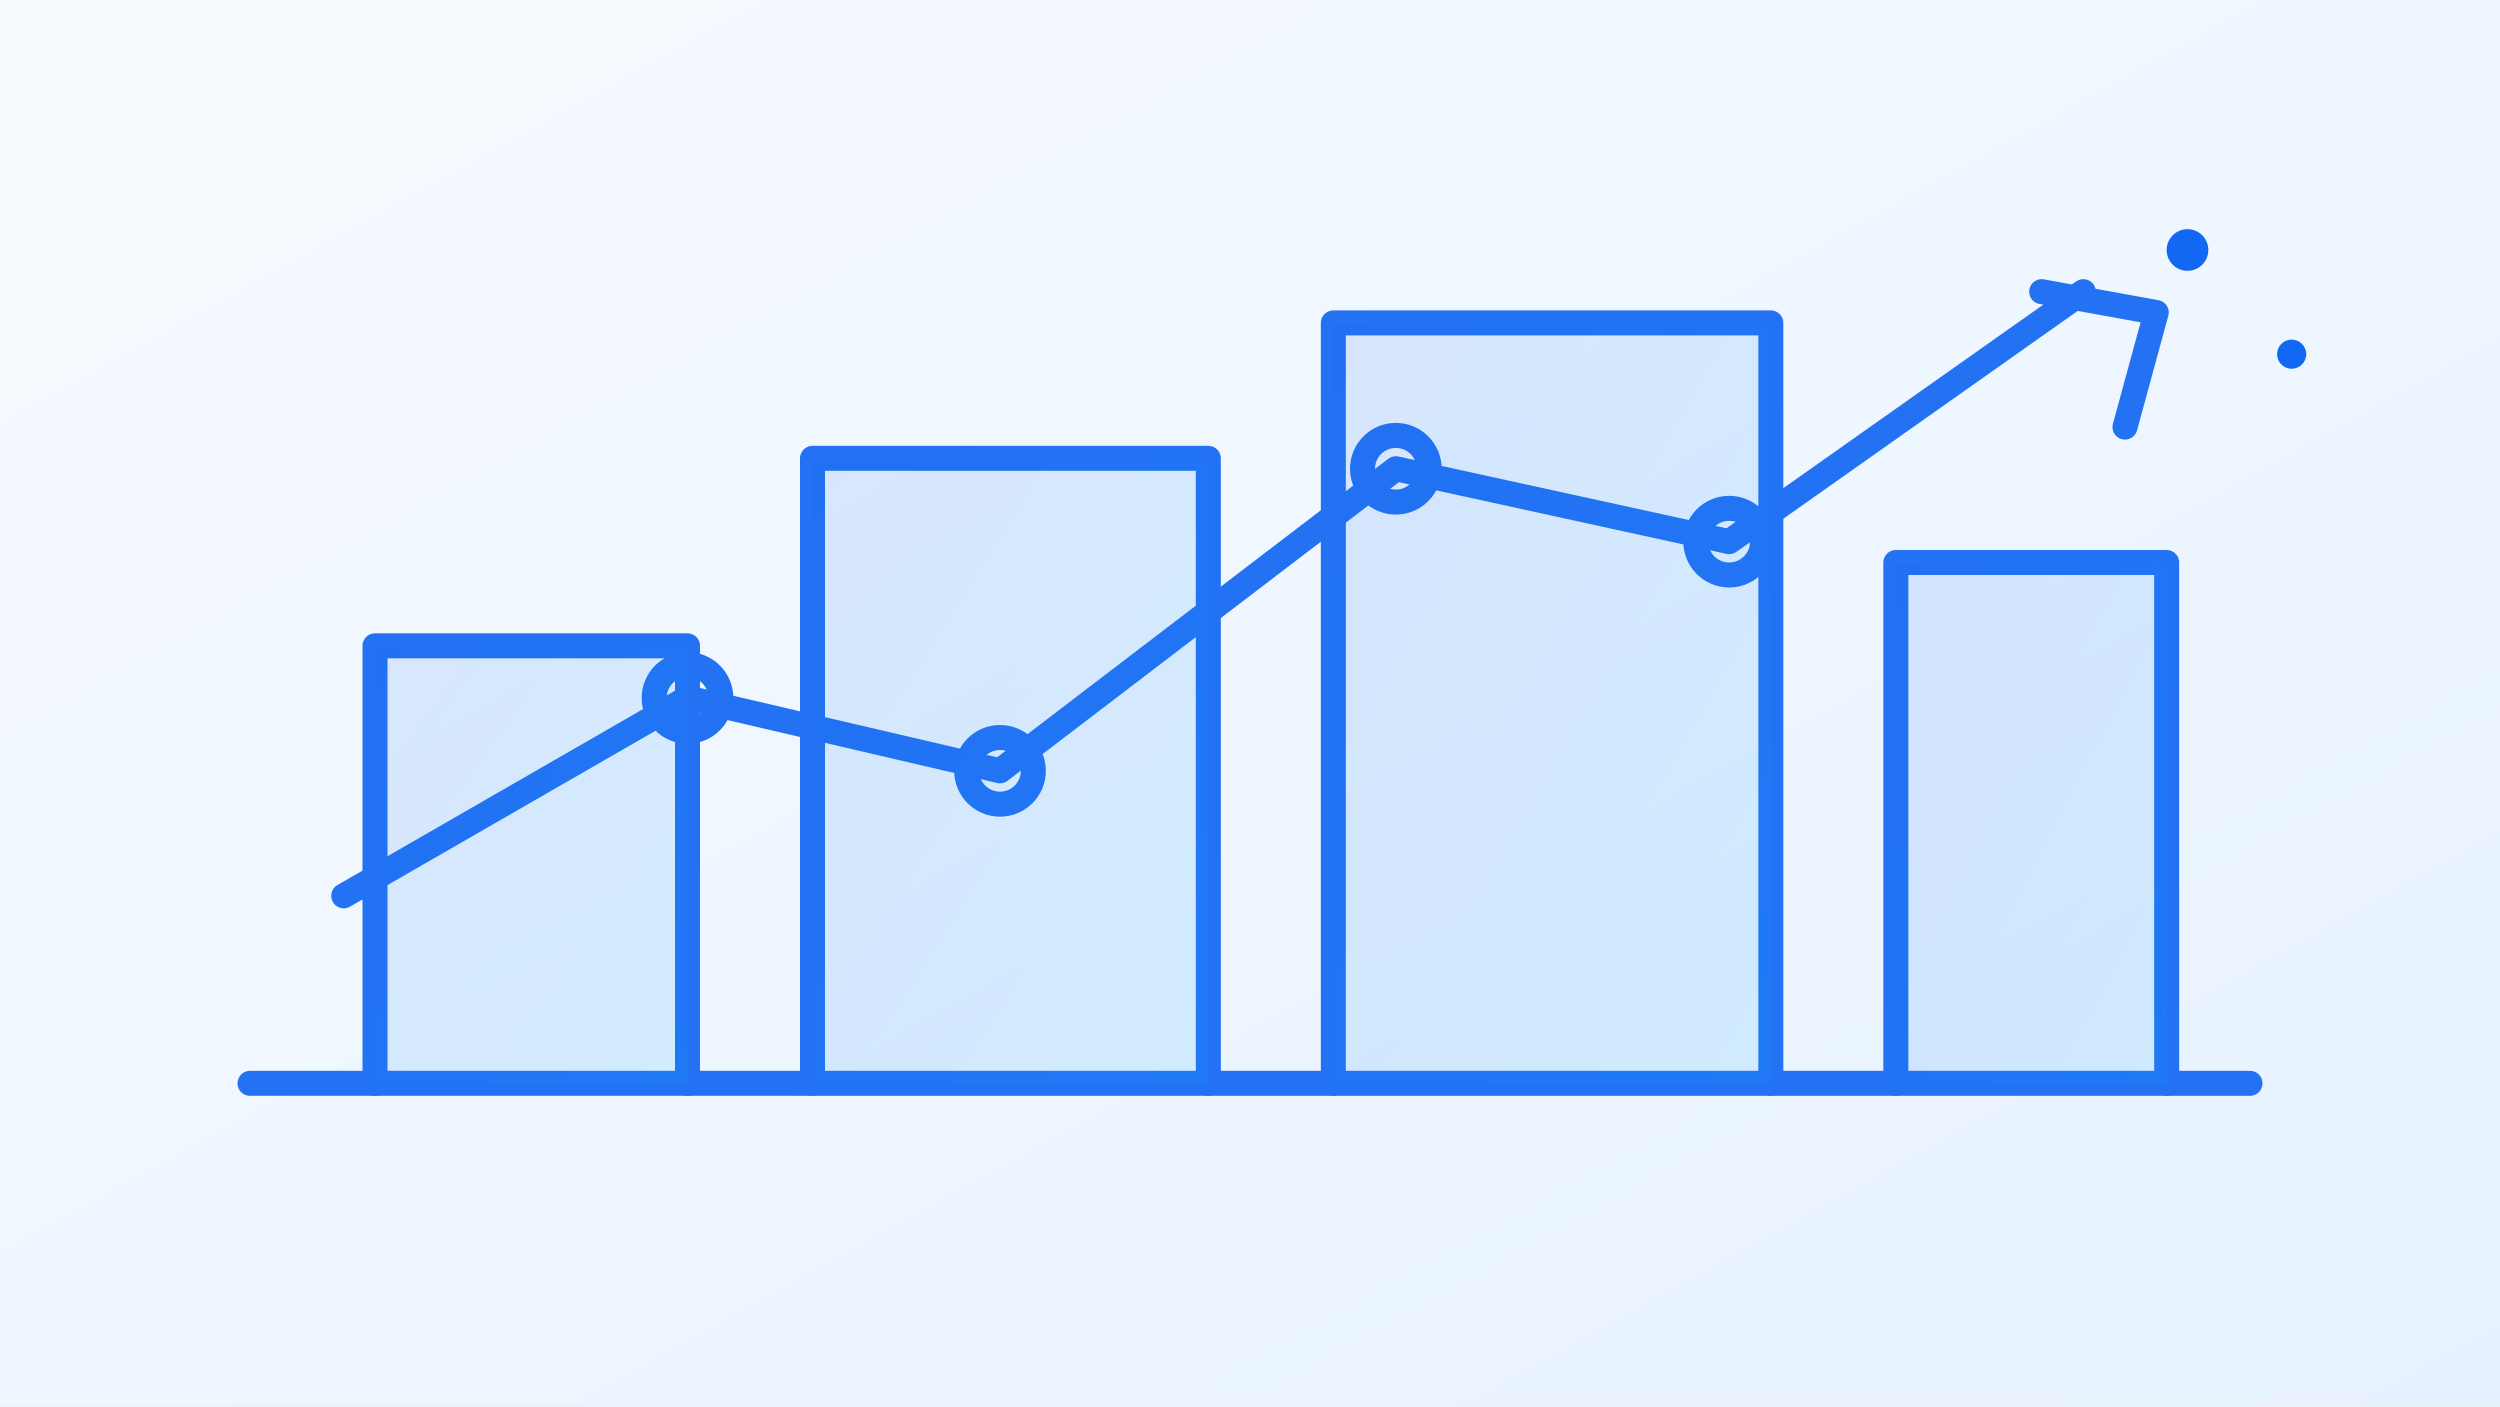
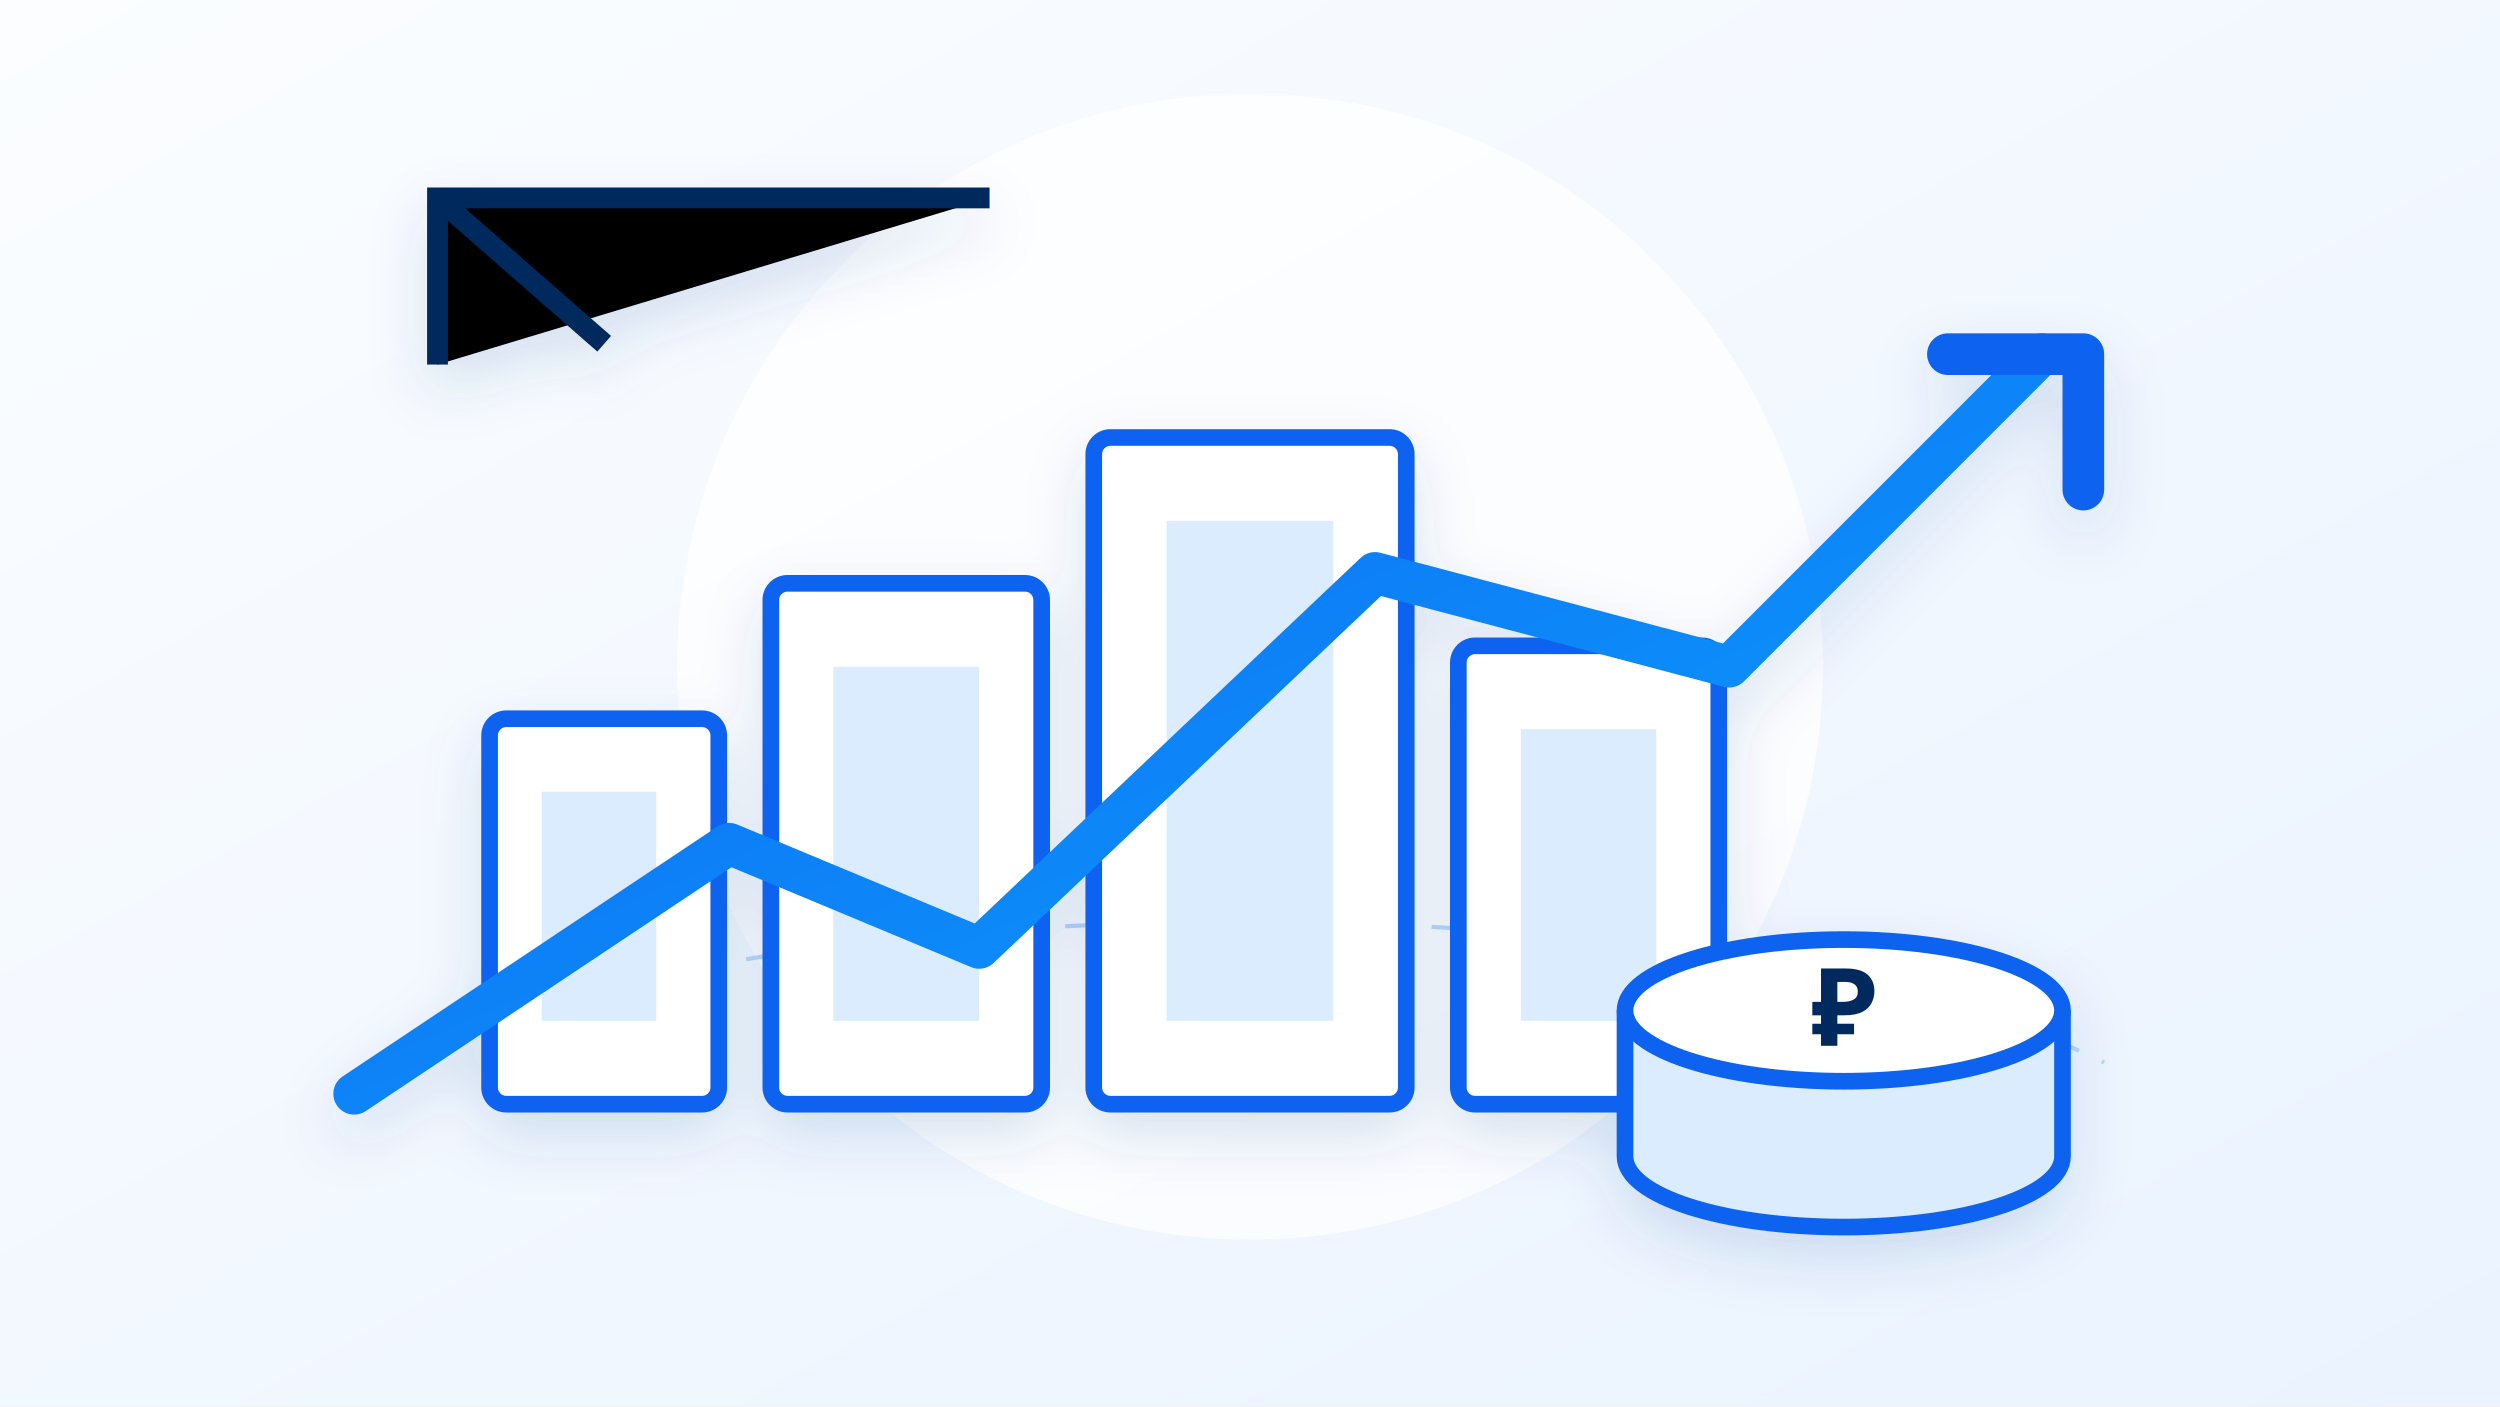
- <svg xmlns="http://www.w3.org/2000/svg" viewBox="0 0 1200 675" role="img">
+ <svg xmlns="http://www.w3.org/2000/svg" viewBox="0 0 1200 675" role="img" aria-label="Инвестиционные проекты">
  <defs>
-     <linearGradient id="g" x1="0" y1="0" x2="1" y2="1">
-       <stop stop-color="#f7fbff" />
-       <stop offset="1" stop-color="#e6f1ff" />
+     <linearGradient id="bg" x1="0" y1="0" x2="1" y2="1">
+       <stop stop-color="#fbfdff" />
+       <stop offset="1" stop-color="#eaf3ff" />
    </linearGradient>
-     <linearGradient id="b" x1="0" y1="0" x2="1" y2="1">
-       <stop stop-color="#0d5ee8" />
+     <linearGradient id="blue" x1="0" y1="0" x2="1" y2="1">
+       <stop stop-color="#0a64f0" />
      <stop offset="1" stop-color="#0aa3ff" />
    </linearGradient>
+     <filter id="sh" x="-20%" y="-20%" width="140%" height="140%">
+       <feDropShadow dx="0" dy="12" stdDeviation="14" flood-color="#0b3d91" flood-opacity=".14" />
+     </filter>
  </defs>
-   <rect width="1200" height="675" fill="url(#g)" />
-   <g fill="none" stroke="#1267f3" stroke-width="12" stroke-linecap="round" stroke-linejoin="round" opacity=".92">
-     <path d="M120 520h960" />
-     <path d="M180 520V310h150v210M390 520V220h190v300M640 520V155h210v365M910 520V270h130v250" />
-     <path d="M165 430l165-95 150 35 190-145 160 35 170-120" />
-     <path d="M980 140l55 10-15 55" />
-     <circle cx="330" cy="335" r="16" />
-     <circle cx="480" cy="370" r="16" />
-     <circle cx="670" cy="225" r="16" />
-     <circle cx="830" cy="260" r="16" />
-   </g>
-   <g fill="url(#b)" opacity=".12">
-     <rect x="180" y="310" width="150" height="210" />
-     <rect x="390" y="220" width="190" height="300" />
-     <rect x="640" y="155" width="210" height="365" />
-     <rect x="910" y="270" width="130" height="250" />
-   </g>
-   <g fill="#1267f3">
-     <circle cx="1050" cy="120" r="10" />
-     <circle cx="1100" cy="170" r="7" />
+   <rect width="1200" height="675" fill="url(#bg)" />
+   <circle cx="600" cy="320" r="275" fill="#fff" opacity=".72" />
+   <path d="M190 510 C360 420 830 420 1010 510" fill="none" stroke="#b8d6ff" stroke-width="2" stroke-dasharray="10 12" />
+   <g filter="url(#sh)">
+     <g fill="#fff" stroke="#0a64f0" stroke-width="8">
+       <rect x="235" y="345" width="110" height="185" rx="8" />
+       <rect x="370" y="280" width="130" height="250" rx="8" />
+       <rect x="525" y="210" width="150" height="320" rx="8" />
+       <rect x="700" y="310" width="125" height="220" rx="8" />
+     </g>
+     <g fill="#dcecff">
+       <rect x="260" y="380" width="55" height="110" />
+       <rect x="400" y="320" width="70" height="170" />
+       <rect x="560" y="250" width="80" height="240" />
+       <rect x="730" y="350" width="65" height="140" />
+     </g>
+     <path d="M170 525l180-120 120 50 190-180 170 45 150-150" fill="none" stroke="url(#blue)" stroke-width="20" stroke-linecap="round" stroke-linejoin="round" />
+     <path d="M935 170h65v65" fill="none" stroke="#0a64f0" stroke-width="20" stroke-linecap="round" stroke-linejoin="round" />
+     <g transform="translate(885 490)">
+       <ellipse rx="105" ry="34" fill="#0a64f0" />
+       <path d="M-105-5v70c0 19 47 34 105 34s105-15 105-34V-5" fill="#dcecff" stroke="#0a64f0" stroke-width="8" />
+       <ellipse cy="-5" rx="105" ry="34" fill="#fff" stroke="#0a64f0" stroke-width="8" />
+       <text x="0" y="12" text-anchor="middle" font-family="Arial,sans-serif" font-size="52" font-weight="700" fill="#06295d">₽</text>
+     </g>
+     <path d="M210 175V95h265" stroke="#06295d" stroke-width="10" />
+     <path d="M210 95l80 70" stroke="#06295d" stroke-width="10" />
  </g>
</svg>
